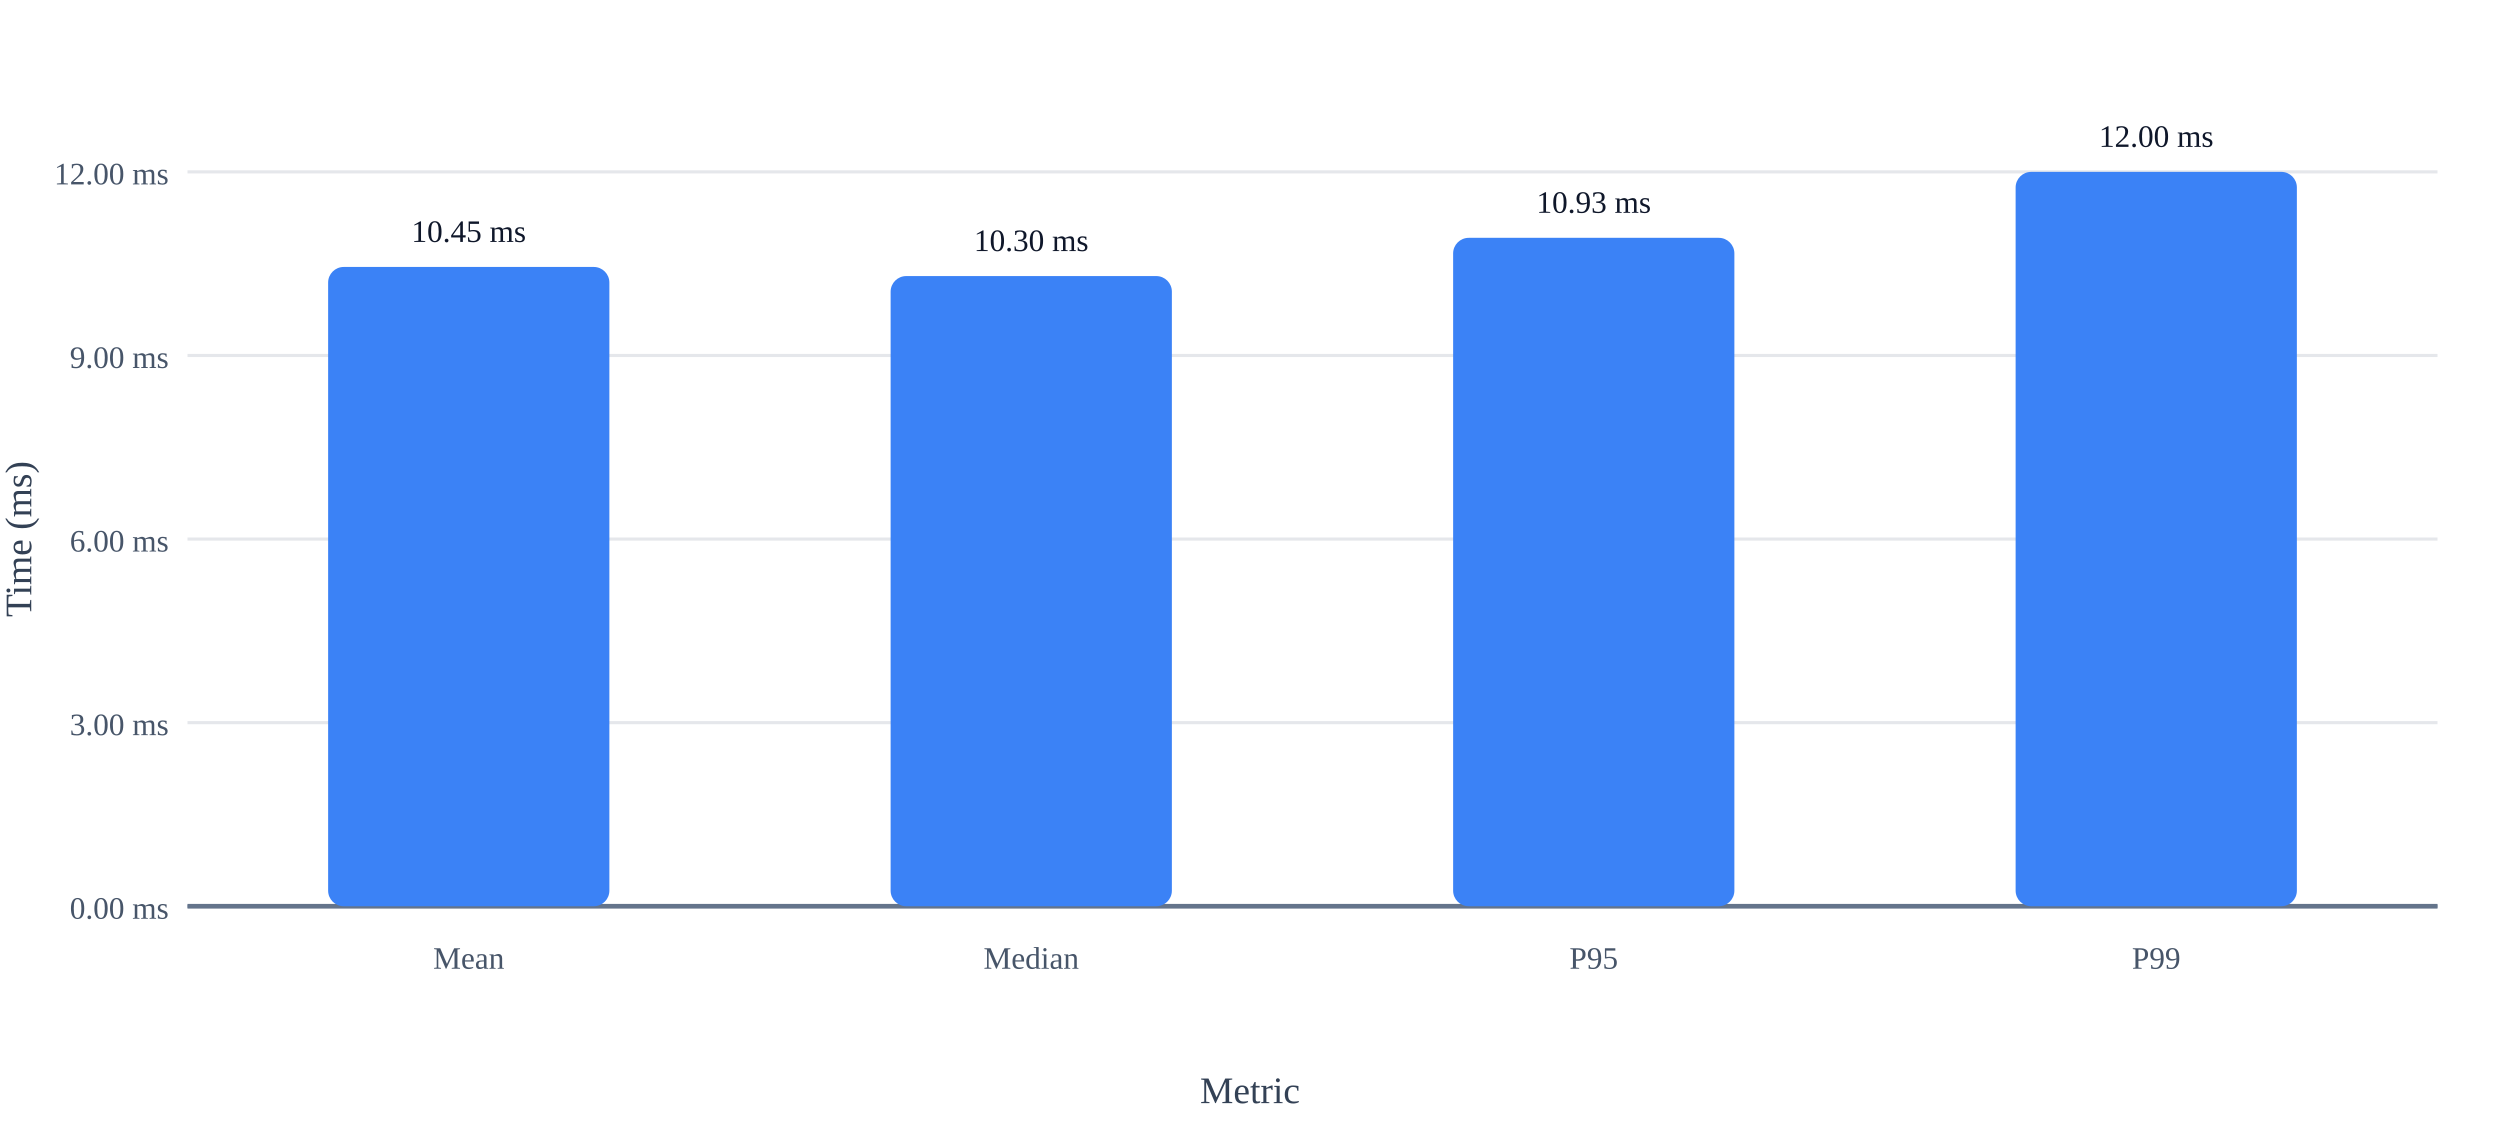
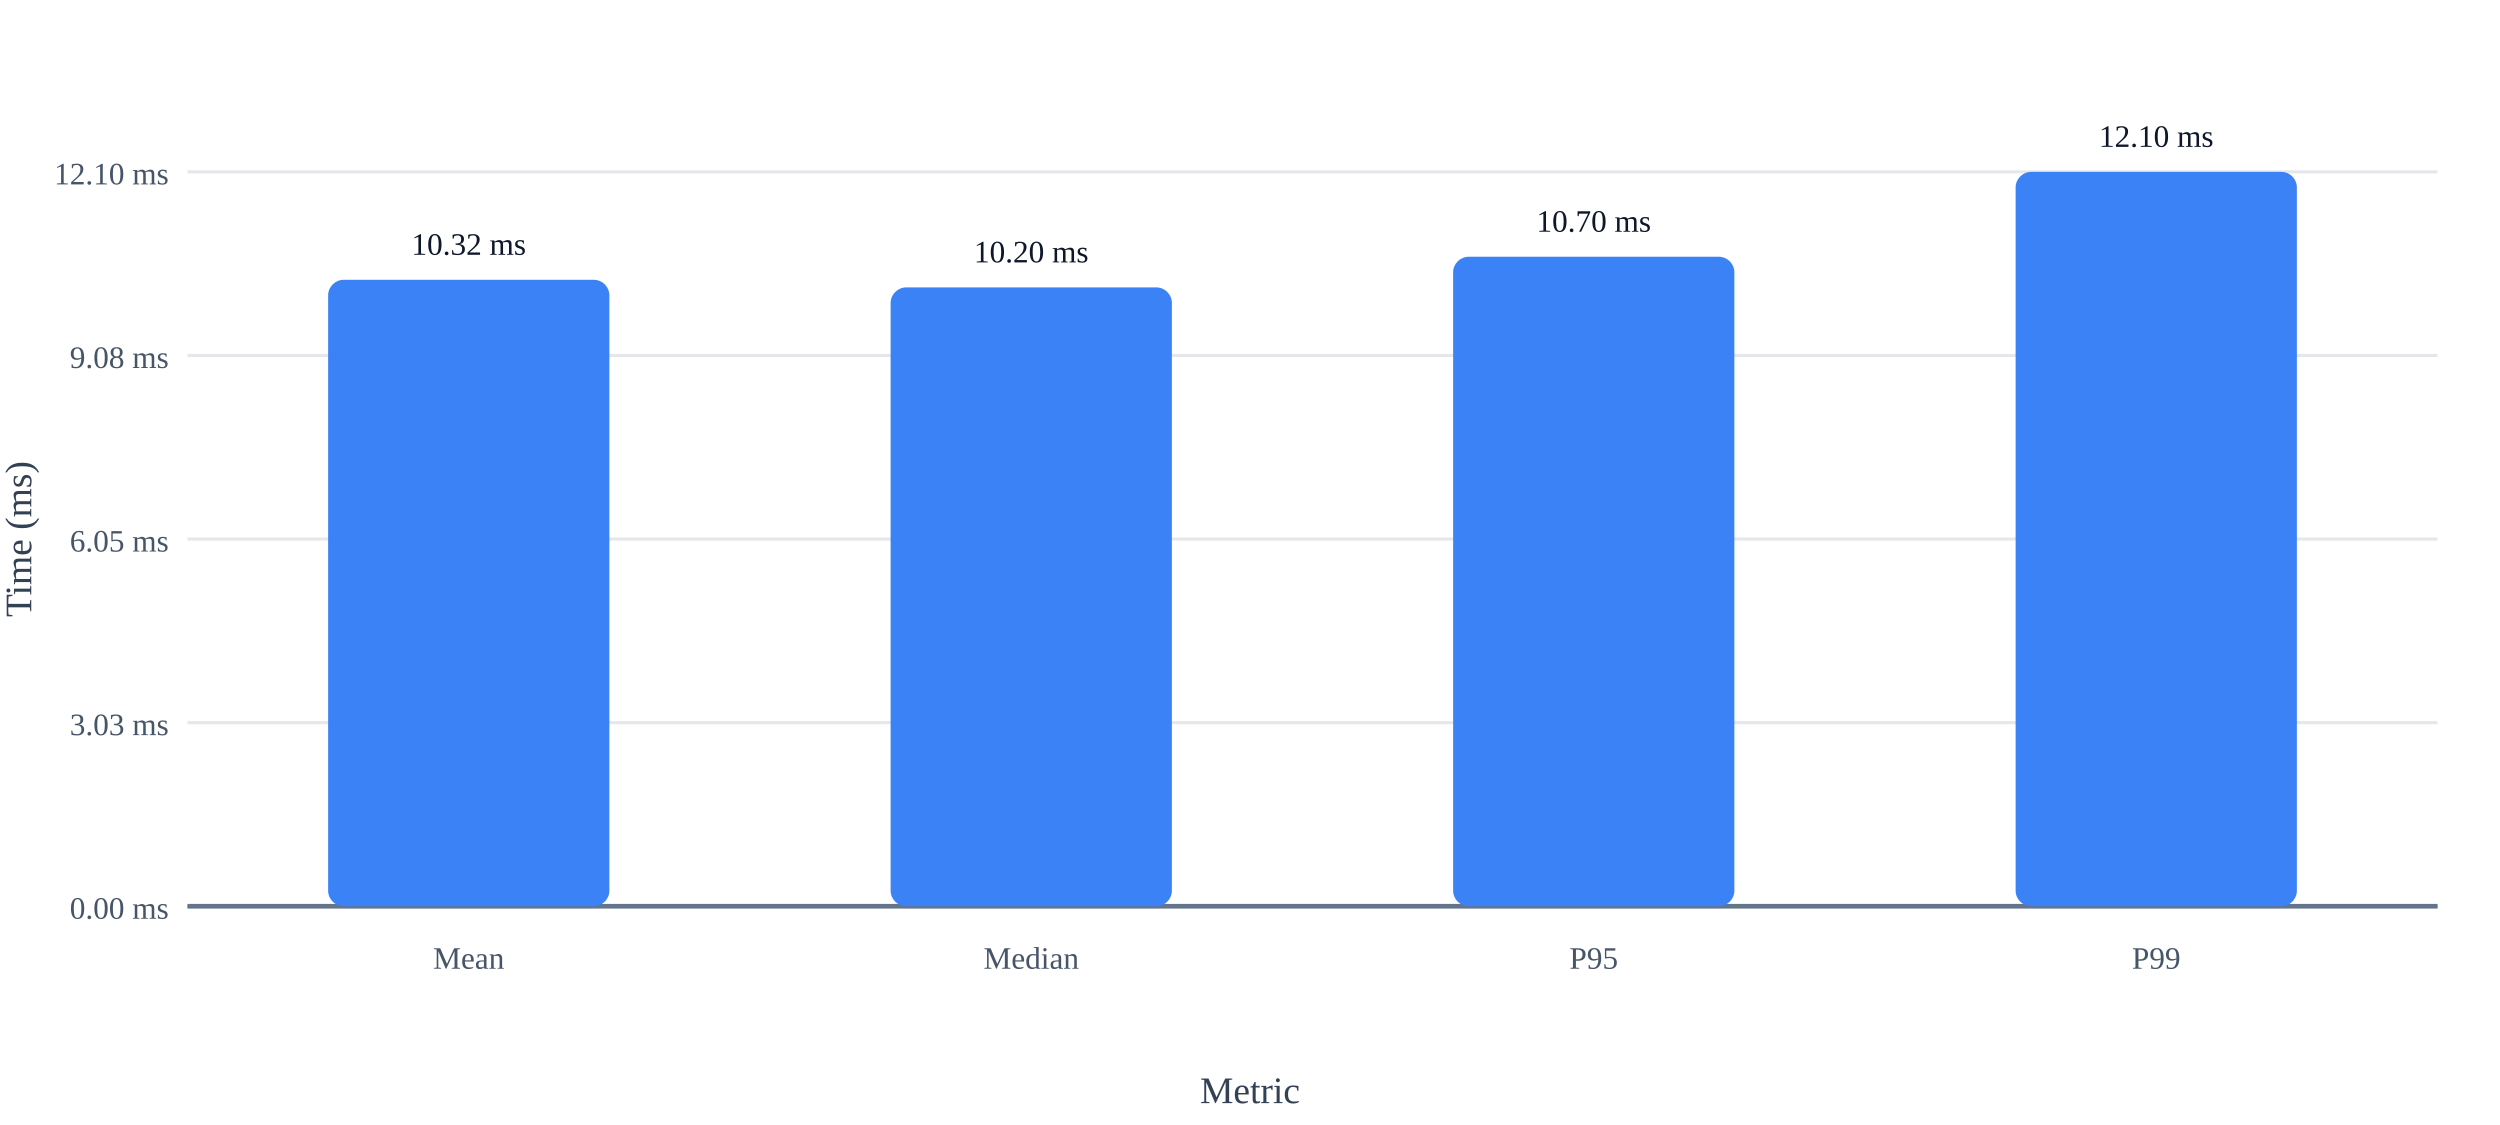
<svg xmlns="http://www.w3.org/2000/svg" width="800" height="360" viewBox="0 0 800 360">
  <rect width="100%" height="100%" fill="#ffffff" />
  <line x1="60" x2="780" y1="55" y2="55" stroke="#e5e7eb" stroke-width="1" />
  <line x1="60" x2="780" y1="113.75" y2="113.75" stroke="#e5e7eb" stroke-width="1" />
  <line x1="60" x2="780" y1="172.5" y2="172.5" stroke="#e5e7eb" stroke-width="1" />
  <line x1="60" x2="780" y1="231.25" y2="231.25" stroke="#e5e7eb" stroke-width="1" />
  <line x1="60" x2="780" y1="290" y2="290" stroke="#94a3b8" stroke-width="1" />
  <line x1="60" x2="780" y1="290" y2="290" stroke="#64748b" stroke-width="1.5" />
-   <rect x="105" y="85.425" width="90" height="204.575" rx="5" fill="#3b82f6" />
-   <text x="150" y="77.425" font-size="10" text-anchor="middle" fill="#0f172a">10.45 ms</text>
+   <rect x="105" y="89.539" width="90" height="200.461" rx="5" fill="#3b82f6" />
+   <text x="150" y="81.539" font-size="10" text-anchor="middle" fill="#0f172a">10.32 ms</text>
  <text x="150" y="310" font-size="10" text-anchor="middle" fill="#475569">Mean</text>
-   <rect x="285" y="88.342" width="90" height="201.658" rx="5" fill="#3b82f6" />
-   <text x="330" y="80.342" font-size="10" text-anchor="middle" fill="#0f172a">10.30 ms</text>
+   <rect x="285" y="91.966" width="90" height="198.034" rx="5" fill="#3b82f6" />
+   <text x="330" y="83.966" font-size="10" text-anchor="middle" fill="#0f172a">10.20 ms</text>
  <text x="330" y="310" font-size="10" text-anchor="middle" fill="#475569">Median</text>
-   <rect x="465" y="76.106" width="90" height="213.894" rx="5" fill="#3b82f6" />
-   <text x="510" y="68.106" font-size="10" text-anchor="middle" fill="#0f172a">10.93 ms</text>
+   <rect x="465" y="82.162" width="90" height="207.838" rx="5" fill="#3b82f6" />
+   <text x="510" y="74.162" font-size="10" text-anchor="middle" fill="#0f172a">10.70 ms</text>
  <text x="510" y="310" font-size="10" text-anchor="middle" fill="#475569">P95</text>
  <rect x="645" y="55" width="90" height="235" rx="5" fill="#3b82f6" />
-   <text x="690" y="47" font-size="10" text-anchor="middle" fill="#0f172a">12.00 ms</text>
+   <text x="690" y="47" font-size="10" text-anchor="middle" fill="#0f172a">12.10 ms</text>
  <text x="690" y="310" font-size="10" text-anchor="middle" fill="#475569">P99</text>
-   <text x="54" y="59" font-size="10" text-anchor="end" fill="#475569">12.00 ms</text>
-   <text x="54" y="117.75" font-size="10" text-anchor="end" fill="#475569">9.00 ms</text>
-   <text x="54" y="176.5" font-size="10" text-anchor="end" fill="#475569">6.00 ms</text>
-   <text x="54" y="235.25" font-size="10" text-anchor="end" fill="#475569">3.00 ms</text>
+   <text x="54" y="59" font-size="10" text-anchor="end" fill="#475569">12.10 ms</text>
+   <text x="54" y="117.75" font-size="10" text-anchor="end" fill="#475569">9.08 ms</text>
+   <text x="54" y="176.5" font-size="10" text-anchor="end" fill="#475569">6.05 ms</text>
+   <text x="54" y="235.25" font-size="10" text-anchor="end" fill="#475569">3.03 ms</text>
  <text x="54" y="294" font-size="10" text-anchor="end" fill="#475569">0.00 ms</text>
  <text x="400" y="353" font-size="12" fill="#334155" text-anchor="middle">Metric</text>
  <text x="10" y="172.5" font-size="12" fill="#334155" text-anchor="middle" transform="rotate(-90 10 172.5)">Time (ms)</text>
</svg>
